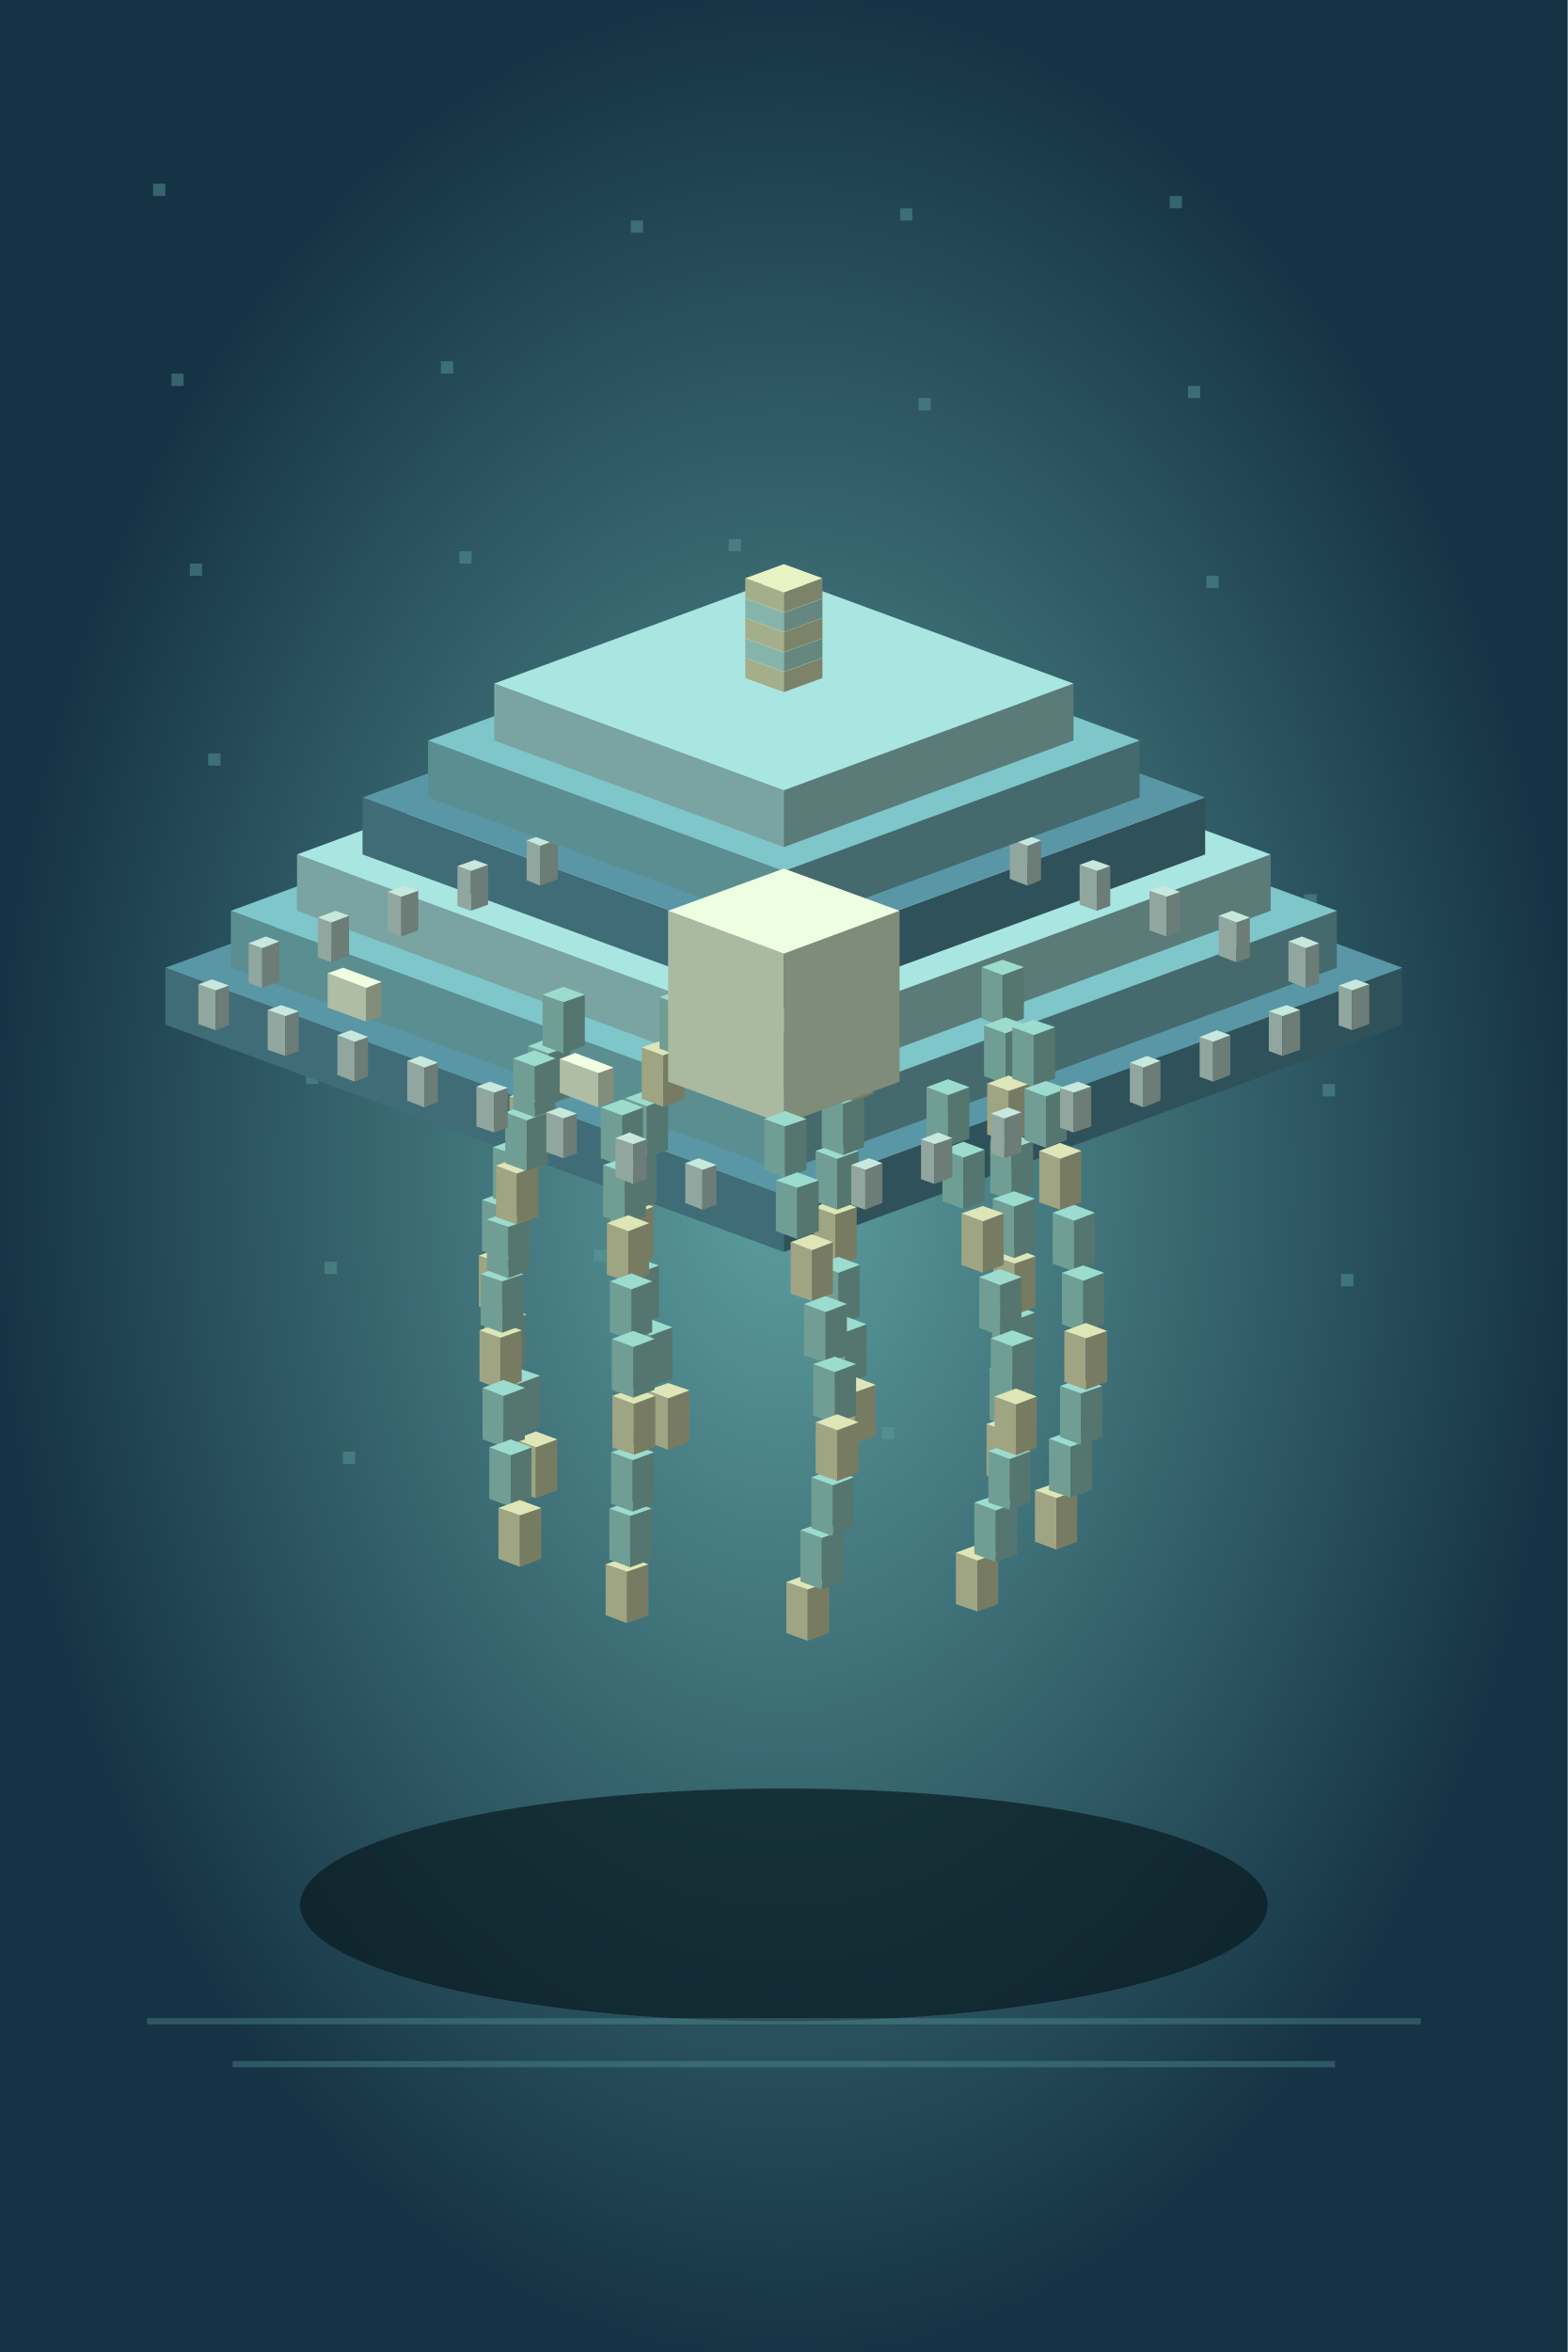
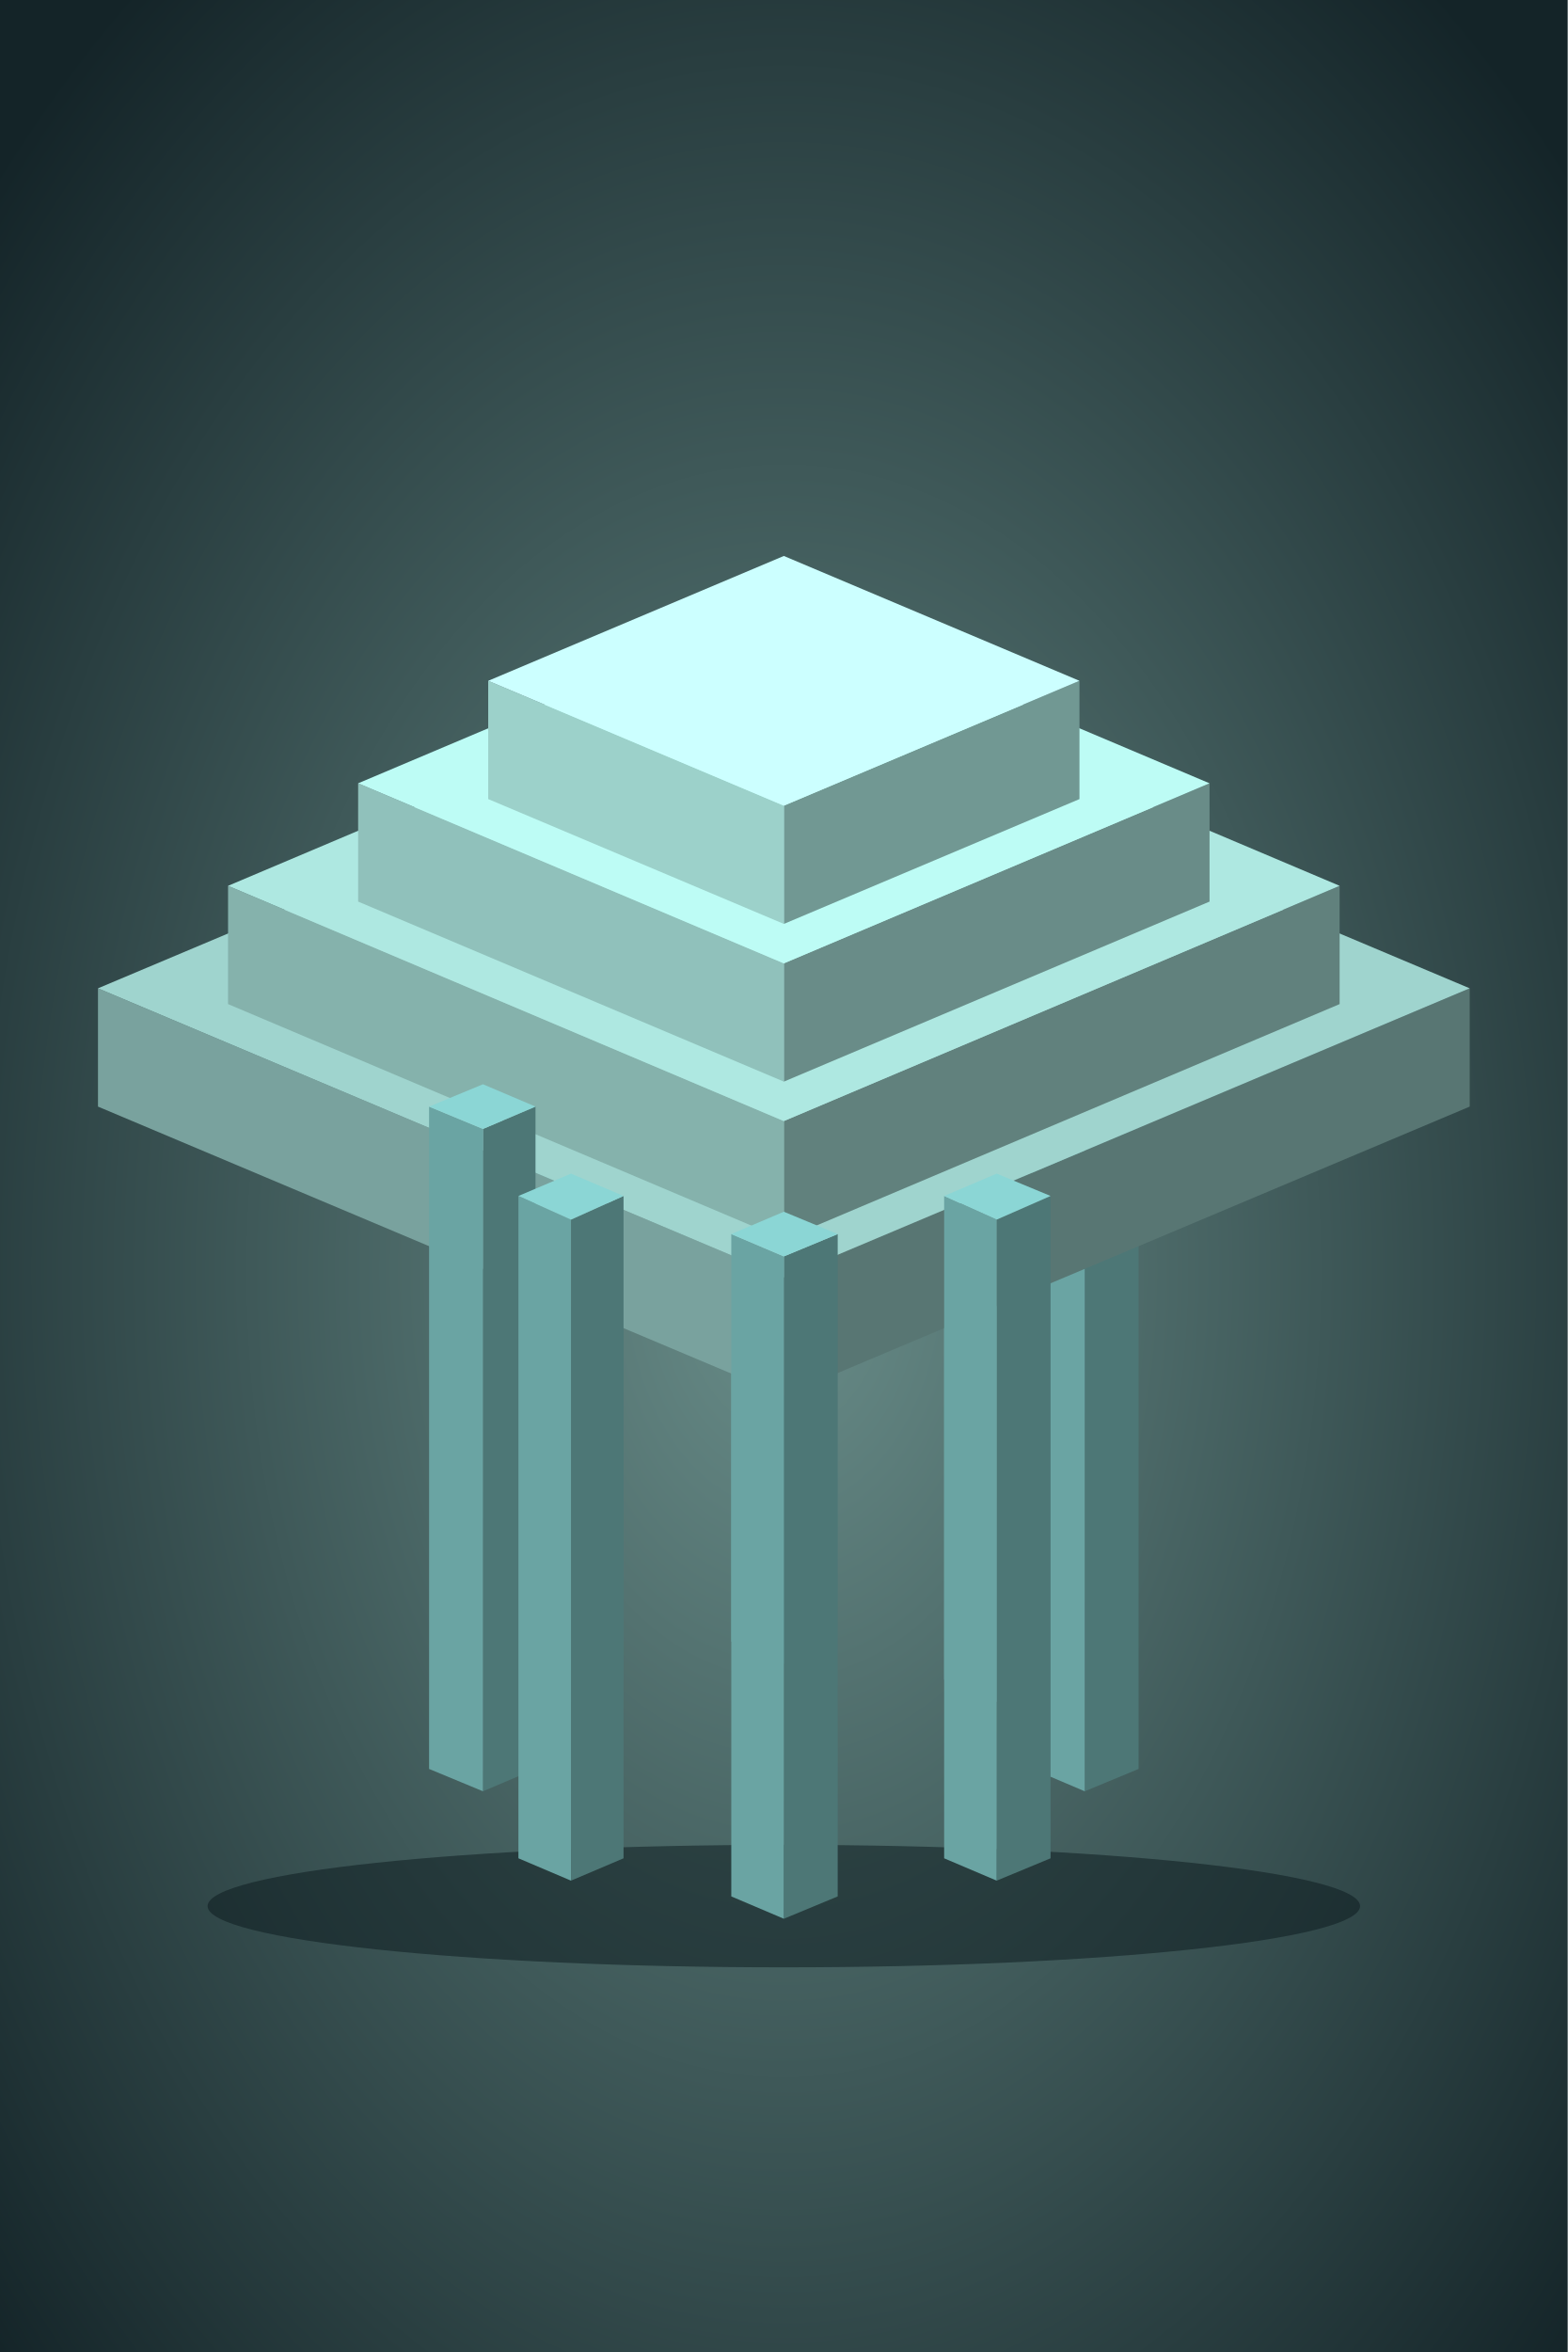
- <svg xmlns="http://www.w3.org/2000/svg" width="600" height="900" viewBox="0 0 256 384">
+ <svg xmlns="http://www.w3.org/2000/svg" width="600" height="900" viewBox="0 0 256 384" data-art-style="isometric-voxel-v3">
  <defs>
-     <radialGradient id="bg">
-       <stop stop-color="#5d9e9e" />
-       <stop offset="1" stop-color="#153344" />
+     <radialGradient id="chamber" cx="50%" cy="54%" r="68%">
+       <stop stop-color="#698d89" />
+       <stop offset="1" stop-color="#142428" />
    </radialGradient>
  </defs>
-   <path fill="url(#bg)" d="M0 0h256v384H0z" />
-   <rect x="25" y="30" width="2" height="2" fill="#5d9e9e" opacity=".45" />
-   <rect x="72" y="59" width="2" height="2" fill="#5d9e9e" opacity=".45" />
-   <rect x="119" y="88" width="2" height="2" fill="#5d9e9e" opacity=".45" />
-   <rect x="166" y="117" width="2" height="2" fill="#5d9e9e" opacity=".45" />
-   <rect x="213" y="146" width="2" height="2" fill="#5d9e9e" opacity=".45" />
-   <rect x="50" y="175" width="2" height="2" fill="#5d9e9e" opacity=".45" />
-   <rect x="97" y="204" width="2" height="2" fill="#5d9e9e" opacity=".45" />
-   <rect x="144" y="233" width="2" height="2" fill="#5d9e9e" opacity=".45" />
-   <rect x="191" y="32" width="2" height="2" fill="#5d9e9e" opacity=".45" />
-   <rect x="28" y="61" width="2" height="2" fill="#5d9e9e" opacity=".45" />
-   <rect x="75" y="90" width="2" height="2" fill="#5d9e9e" opacity=".45" />
-   <rect x="122" y="119" width="2" height="2" fill="#5d9e9e" opacity=".45" />
-   <rect x="169" y="148" width="2" height="2" fill="#5d9e9e" opacity=".45" />
-   <rect x="216" y="177" width="2" height="2" fill="#5d9e9e" opacity=".45" />
-   <rect x="53" y="206" width="2" height="2" fill="#5d9e9e" opacity=".45" />
-   <rect x="100" y="235" width="2" height="2" fill="#5d9e9e" opacity=".45" />
-   <rect x="147" y="34" width="2" height="2" fill="#5d9e9e" opacity=".45" />
-   <rect x="194" y="63" width="2" height="2" fill="#5d9e9e" opacity=".45" />
-   <rect x="31" y="92" width="2" height="2" fill="#5d9e9e" opacity=".45" />
-   <rect x="78" y="121" width="2" height="2" fill="#5d9e9e" opacity=".45" />
-   <rect x="125" y="150" width="2" height="2" fill="#5d9e9e" opacity=".45" />
-   <rect x="172" y="179" width="2" height="2" fill="#5d9e9e" opacity=".45" />
-   <rect x="219" y="208" width="2" height="2" fill="#5d9e9e" opacity=".45" />
-   <rect x="56" y="237" width="2" height="2" fill="#5d9e9e" opacity=".45" />
-   <rect x="103" y="36" width="2" height="2" fill="#5d9e9e" opacity=".45" />
-   <rect x="150" y="65" width="2" height="2" fill="#5d9e9e" opacity=".45" />
-   <rect x="197" y="94" width="2" height="2" fill="#5d9e9e" opacity=".45" />
-   <rect x="34" y="123" width="2" height="2" fill="#5d9e9e" opacity=".45" />
-   <rect x="81" y="152" width="2" height="2" fill="#5d9e9e" opacity=".45" />
-   <rect x="128" y="181" width="2" height="2" fill="#5d9e9e" opacity=".45" />
-   <ellipse cx="128" cy="311" rx="79" ry="19" fill="#081921" opacity=".7" />
-   <path d="M24 330h208M38 337h180" stroke="#5d9e9e" opacity=".35" />
-   <polygon points="27.0,167.3 128.0,204.4 128.0,195.1 27.0,158.0" fill="#3f6c77" />
-   <polygon points="229.0,167.3 229.0,158.0 128.0,195.1 128.0,204.4" fill="#2f5159" />
-   <polygon points="128.0,120.9 27.0,158.0 128.0,195.1 229.0,158.0" fill="#5997a6" />
-   <polygon points="130.8,131.0 133.7,132.0 133.7,125.5 130.8,124.5" fill="#90a69e" />
-   <polygon points="135.9,131.2 135.9,124.7 133.7,125.5 133.7,132.0" fill="#6c7c77" />
-   <polygon points="133.1,123.7 130.8,124.5 133.7,125.5 135.9,124.7" fill="#c9e8dd" />
-   <polygon points="120.1,131.2 122.3,132.0 122.3,125.5 120.1,124.7" fill="#90a69e" />
-   <polygon points="125.2,131.0 125.2,124.5 122.3,125.5 122.3,132.0" fill="#6c7c77" />
-   <polygon points="122.9,123.7 120.1,124.7 122.3,125.5 125.2,124.5" fill="#c9e8dd" />
-   <polygon points="37.7,158.0 128.0,191.2 128.0,181.9 37.7,148.7" fill="#5b8e91" />
-   <polygon points="218.3,158.0 218.3,148.7 128.0,181.9 128.0,191.2" fill="#446a6d" />
-   <polygon points="128.0,115.5 37.7,148.7 128.0,181.9 218.3,148.7" fill="#7fc6cb" />
-   <polygon points="142.2,135.2 145.0,136.2 145.0,129.7 142.2,128.7" fill="#90a69e" />
-   <polygon points="147.3,135.4 147.3,128.9 145.0,129.7 145.0,136.2" fill="#6c7c77" />
-   <polygon points="144.4,127.8 142.2,128.7 145.0,129.7 147.3,128.9" fill="#c9e8dd" />
-   <polygon points="108.7,135.4 111.0,136.2 111.0,129.7 108.7,128.9" fill="#90a69e" />
-   <polygon points="113.8,135.2 113.8,128.7 111.0,129.7 111.0,136.2" fill="#6c7c77" />
-   <polygon points="111.6,127.8 108.7,128.9 111.0,129.7 113.8,128.7" fill="#c9e8dd" />
-   <polygon points="48.5,148.7 128.0,178.0 128.0,168.7 48.5,139.5" fill="#7aa4a1" />
-   <polygon points="207.5,148.7 207.5,139.5 128.0,168.7 128.0,178.0" fill="#5b7b79" />
-   <polygon points="128.0,110.2 48.5,139.5 128.0,168.7 207.5,139.5" fill="#aae6e1" />
-   <polygon points="153.6,139.3 156.4,140.4 156.4,133.9 153.6,132.8" fill="#90a69e" />
-   <polygon points="158.6,139.6 158.6,133.1 156.4,133.9 156.4,140.4" fill="#6c7c77" />
-   <polygon points="155.8,132.0 153.6,132.8 156.4,133.9 158.6,133.1" fill="#c9e8dd" />
-   <polygon points="97.4,139.6 99.6,140.4 99.6,133.9 97.4,133.1" fill="#90a69e" />
-   <polygon points="102.4,139.3 102.4,132.8 99.6,133.9 99.6,140.4" fill="#6c7c77" />
-   <polygon points="100.2,132.0 97.4,133.1 99.6,133.9 102.4,132.8" fill="#c9e8dd" />
-   <polygon points="59.2,139.5 128.0,164.7 128.0,155.5 59.2,130.2" fill="#3f6c77" />
-   <polygon points="196.8,139.5 196.8,130.2 128.0,155.5 128.0,164.7" fill="#2f5159" />
-   <polygon points="128.0,104.9 59.2,130.2 128.0,155.5 196.8,130.2" fill="#5997a6" />
-   <polygon points="164.9,143.5 167.8,144.6 167.8,138.1 164.9,137.0" fill="#90a69e" />
-   <polygon points="170.0,143.7 170.0,137.2 167.8,138.1 167.8,144.6" fill="#6c7c77" />
-   <polygon points="167.1,136.2 164.9,137.0 167.8,138.1 170.0,137.2" fill="#c9e8dd" />
-   <polygon points="86.0,143.7 88.2,144.6 88.2,138.1 86.0,137.2" fill="#90a69e" />
-   <polygon points="91.1,143.5 91.1,137.0 88.2,138.1 88.2,144.6" fill="#6c7c77" />
-   <polygon points="88.9,136.2 86.0,137.2 88.2,138.1 91.1,137.0" fill="#c9e8dd" />
-   <polygon points="69.9,130.2 128.0,151.5 128.0,142.2 69.9,120.9" fill="#5b8e91" />
-   <polygon points="186.1,130.2 186.1,120.9 128.0,142.2 128.0,151.5" fill="#446a6d" />
-   <polygon points="128.0,99.5 69.9,120.9 128.0,142.2 186.1,120.9" fill="#7fc6cb" />
-   <polygon points="99.7,205.4 103.2,206.6 103.2,198.3 99.7,197.0" fill="#9fa483" />
-   <polygon points="106.7,205.4 106.7,197.0 103.2,198.3 103.2,206.6" fill="#777b62" />
-   <polygon points="103.2,195.7 99.7,197.0 103.2,198.3 106.7,197.0" fill="#dee6b7" />
-   <polygon points="132.9,205.4 136.4,206.7 136.4,198.3 132.9,197.1" fill="#9fa483" />
-   <polygon points="139.9,205.4 139.9,197.1 136.4,198.3 136.4,206.7" fill="#777b62" />
-   <polygon points="136.4,195.8 132.9,197.1 136.4,198.3 139.9,197.1" fill="#dee6b7" />
-   <polygon points="133.4,214.9 136.9,216.2 136.9,207.8 133.4,206.5" fill="#709e94" />
-   <polygon points="140.4,214.9 140.4,206.5 136.9,207.8 136.9,216.2" fill="#54766f" />
-   <polygon points="136.9,205.2 133.4,206.5 136.9,207.8 140.4,206.5" fill="#9cdccf" />
-   <polygon points="176.3,147.7 179.1,148.7 179.1,142.2 176.3,141.2" fill="#90a69e" />
-   <polygon points="181.3,147.9 181.3,141.4 179.1,142.2 179.1,148.7" fill="#6c7c77" />
-   <polygon points="178.5,140.4 176.3,141.2 179.1,142.2 181.3,141.4" fill="#c9e8dd" />
-   <polygon points="74.7,147.9 76.9,148.7 76.9,142.2 74.7,141.4" fill="#90a69e" />
-   <polygon points="79.7,147.7 79.7,141.2 76.9,142.2 76.9,148.7" fill="#6c7c77" />
-   <polygon points="77.5,140.4 74.7,141.4 76.9,142.2 79.7,141.2" fill="#c9e8dd" />
-   <polygon points="100.7,215.0 104.1,216.3 104.1,207.9 100.7,206.6" fill="#709e94" />
-   <polygon points="107.6,215.0 107.6,206.6 104.1,207.9 104.1,216.3" fill="#54766f" />
-   <polygon points="104.1,205.4 100.7,206.6 104.1,207.9 107.6,206.6" fill="#9cdccf" />
-   <polygon points="133.2,196.2 136.7,197.5 136.7,189.2 133.2,187.9" fill="#709e94" />
-   <polygon points="140.2,196.2 140.2,187.9 136.7,189.2 136.7,197.5" fill="#54766f" />
-   <polygon points="136.7,186.6 133.2,187.9 136.7,189.2 140.2,187.9" fill="#9cdccf" />
-   <polygon points="100.3,196.3 103.7,197.6 103.7,189.2 100.3,187.9" fill="#709e94" />
-   <polygon points="107.2,196.3 107.2,187.9 103.7,189.2 103.7,197.6" fill="#54766f" />
-   <polygon points="103.7,186.6 100.3,187.9 103.7,189.2 107.2,187.9" fill="#9cdccf" />
-   <polygon points="134.6,224.6 138.0,225.9 138.0,217.5 134.6,216.2" fill="#709e94" />
-   <polygon points="141.5,224.6 141.5,216.2 138.0,217.5 138.0,225.9" fill="#54766f" />
-   <polygon points="138.0,214.9 134.6,216.2 138.0,217.5 141.5,216.2" fill="#9cdccf" />
-   <polygon points="134.2,187.3 137.7,188.6 137.7,180.2 134.2,179.0" fill="#709e94" />
-   <polygon points="141.1,187.3 141.1,179.0 137.7,180.2 137.7,188.6" fill="#54766f" />
-   <polygon points="137.7,177.7 134.2,179.0 137.7,180.2 141.1,179.0" fill="#9cdccf" />
-   <polygon points="136.1,234.4 139.6,235.7 139.6,227.3 136.1,226.1" fill="#9fa483" />
-   <polygon points="143.0,234.4 143.0,226.1 139.6,227.3 139.6,235.7" fill="#777b62" />
-   <polygon points="139.6,224.8 136.1,226.1 139.6,227.3 143.0,226.1" fill="#dee6b7" />
-   <polygon points="80.7,120.9 128.0,138.3 128.0,129.0 80.7,111.6" fill="#7aa4a1" />
-   <polygon points="175.3,120.9 175.3,111.6 128.0,129.0 128.0,138.3" fill="#5b7b79" />
-   <polygon points="128.0,94.2 80.7,111.6 128.0,129.0 175.3,111.6" fill="#aae6e1" />
-   <polygon points="102.8,225.1 106.3,226.3 106.3,218.0 102.8,216.7" fill="#709e94" />
-   <polygon points="109.8,225.1 109.8,216.7 106.3,218.0 106.3,226.3" fill="#54766f" />
-   <polygon points="106.3,215.4 102.8,216.7 106.3,218.0 109.8,216.7" fill="#9cdccf" />
-   <polygon points="102.1,187.7 105.6,189.0 105.6,180.6 102.1,179.3" fill="#709e94" />
-   <polygon points="109.1,187.7 109.1,179.3 105.6,180.6 105.6,189.0" fill="#54766f" />
-   <polygon points="105.6,178.0 102.1,179.3 105.6,180.6 109.1,179.3" fill="#9cdccf" />
-   <polygon points="135.6,178.6 139.1,179.8 139.1,171.5 135.6,170.2" fill="#9fa483" />
-   <polygon points="142.6,178.6 142.6,170.2 139.1,171.5 139.1,179.8" fill="#777b62" />
-   <polygon points="139.1,168.9 135.6,170.2 139.1,171.5 142.6,170.2" fill="#dee6b7" />
-   <polygon points="105.7,235.4 109.1,236.7 109.1,228.3 105.7,227.0" fill="#9fa483" />
-   <polygon points="112.6,235.4 112.6,227.0 109.1,228.3 109.1,236.7" fill="#777b62" />
-   <polygon points="109.1,225.8 105.7,227.0 109.1,228.3 112.6,227.0" fill="#dee6b7" />
-   <polygon points="137.2,169.8 140.7,171.1 140.7,162.8 137.2,161.5" fill="#709e94" />
-   <polygon points="144.1,169.8 144.1,161.5 140.7,162.8 140.7,171.1" fill="#54766f" />
-   <polygon points="140.7,160.2 137.2,161.5 140.7,162.8 144.1,161.5" fill="#9cdccf" />
-   <polygon points="104.8,179.4 108.3,180.7 108.3,172.3 104.8,171.0" fill="#9fa483" />
-   <polygon points="111.8,179.4 111.8,171.0 108.3,172.3 108.3,180.7" fill="#777b62" />
-   <polygon points="108.3,169.8 104.8,171.0 108.3,172.3 111.8,171.0" fill="#dee6b7" />
-   <polygon points="138.5,161.0 141.9,162.3 141.9,154.0 138.5,152.7" fill="#709e94" />
-   <polygon points="145.4,161.0 145.4,152.7 141.9,154.0 141.9,162.3" fill="#54766f" />
-   <polygon points="141.9,151.4 138.5,152.7 141.9,154.0 145.4,152.7" fill="#9cdccf" />
-   <polygon points="107.7,171.2 111.2,172.5 111.2,164.1 107.7,162.8" fill="#709e94" />
-   <polygon points="114.7,171.2 114.7,162.8 111.2,164.1 111.2,172.5" fill="#54766f" />
-   <polygon points="111.2,161.5 107.7,162.8 111.2,164.1 114.7,162.8" fill="#9cdccf" />
-   <polygon points="187.7,151.9 190.5,152.9 190.5,146.4 187.7,145.4" fill="#90a69e" />
-   <polygon points="192.7,152.1 192.7,145.6 190.5,146.4 190.5,152.9" fill="#6c7c77" />
-   <polygon points="189.9,144.6 187.7,145.4 190.5,146.4 192.7,145.6" fill="#c9e8dd" />
-   <polygon points="63.3,152.1 65.5,152.9 65.5,146.4 63.3,145.6" fill="#90a69e" />
-   <polygon points="68.3,151.9 68.3,145.4 65.5,146.4 65.5,152.9" fill="#6c7c77" />
-   <polygon points="66.1,144.6 63.3,145.6 65.5,146.4 68.3,145.4" fill="#c9e8dd" />
-   <polygon points="110.2,162.8 113.6,164.1 113.6,155.7 110.2,154.4" fill="#709e94" />
-   <polygon points="117.1,162.8 117.1,154.4 113.6,155.7 113.6,164.1" fill="#54766f" />
-   <polygon points="113.6,153.1 110.2,154.4 113.6,155.7 117.1,154.4" fill="#9cdccf" />
-   <polygon points="161.1,240.9 164.6,242.1 164.6,233.8 161.1,232.5" fill="#9fa483" />
-   <polygon points="168.0,240.9 168.0,232.5 164.6,233.8 164.6,242.1" fill="#777b62" />
-   <polygon points="164.6,231.2 161.1,232.5 164.6,233.8 168.0,232.5" fill="#dee6b7" />
-   <polygon points="161.6,231.8 165.1,233.0 165.1,224.7 161.6,223.4" fill="#709e94" />
-   <polygon points="168.6,231.8 168.6,223.4 165.1,224.7 165.1,233.0" fill="#54766f" />
-   <polygon points="165.1,222.1 161.6,223.4 165.1,224.7 168.6,223.4" fill="#9cdccf" />
-   <polygon points="162.0,222.6 165.5,223.9 165.5,215.6 162.0,214.3" fill="#709e94" />
-   <polygon points="169.0,222.6 169.0,214.3 165.5,215.6 165.5,223.9" fill="#54766f" />
-   <polygon points="165.5,213.0 162.0,214.3 165.5,215.6 169.0,214.3" fill="#9cdccf" />
-   <polygon points="160.3,166.3 163.7,167.6 163.7,159.2 160.3,157.9" fill="#709e94" />
-   <polygon points="167.2,166.3 167.2,157.9 163.7,159.2 163.7,167.6" fill="#54766f" />
-   <polygon points="163.7,156.7 160.3,157.9 163.7,159.2 167.2,157.9" fill="#9cdccf" />
-   <polygon points="78.2,213.3 81.6,214.6 81.6,206.2 78.2,205.0" fill="#9fa483" />
-   <polygon points="85.1,213.3 85.1,205.0 81.6,206.2 81.6,214.6" fill="#777b62" />
-   <polygon points="81.6,203.7 78.2,205.0 81.6,206.2 85.1,205.0" fill="#dee6b7" />
-   <polygon points="160.7,175.7 164.2,177.0 164.2,168.7 160.7,167.4" fill="#709e94" />
-   <polygon points="167.7,175.7 167.7,167.4 164.2,168.7 164.2,177.0" fill="#54766f" />
-   <polygon points="164.2,166.1 160.7,167.4 164.2,168.7 167.7,167.4" fill="#9cdccf" />
-   <polygon points="162.2,213.4 165.7,214.7 165.7,206.3 162.2,205.1" fill="#9fa483" />
-   <polygon points="169.1,213.4 169.1,205.1 165.7,206.3 165.7,214.7" fill="#777b62" />
-   <polygon points="165.7,203.8 162.2,205.1 165.7,206.3 169.1,205.1" fill="#dee6b7" />
-   <polygon points="161.2,185.2 164.7,186.5 164.7,178.1 161.2,176.9" fill="#9fa483" />
-   <polygon points="168.2,185.2 168.2,176.9 164.7,178.1 164.7,186.5" fill="#777b62" />
-   <polygon points="164.7,175.6 161.2,176.9 164.7,178.1 168.2,176.9" fill="#dee6b7" />
-   <polygon points="161.7,194.7 165.2,196.0 165.2,187.6 161.7,186.3" fill="#709e94" />
-   <polygon points="168.7,194.7 168.7,186.3 165.2,187.6 165.2,196.0" fill="#54766f" />
-   <polygon points="165.2,185.1 161.7,186.3 165.2,187.6 168.7,186.3" fill="#9cdccf" />
-   <polygon points="162.1,204.1 165.6,205.4 165.6,197.0 162.1,195.7" fill="#709e94" />
-   <polygon points="169.0,204.1 169.0,195.7 165.6,197.0 165.6,205.4" fill="#54766f" />
-   <polygon points="165.6,194.5 162.1,195.7 165.6,197.0 169.0,195.7" fill="#9cdccf" />
-   <polygon points="79.1,222.9 82.6,224.2 82.6,215.9 79.1,214.6" fill="#709e94" />
-   <polygon points="86.0,222.9 86.0,214.6 82.6,215.9 82.6,224.2" fill="#54766f" />
-   <polygon points="82.6,213.3 79.1,214.6 82.6,215.9 86.0,214.6" fill="#9cdccf" />
-   <polygon points="78.7,204.2 82.2,205.5 82.2,197.1 78.7,195.9" fill="#709e94" />
-   <polygon points="85.6,204.2 85.6,195.9 82.2,197.1 82.2,205.5" fill="#54766f" />
-   <polygon points="82.2,194.6 78.7,195.9 82.2,197.1 85.6,195.9" fill="#9cdccf" />
-   <polygon points="199.0,156.0 201.9,157.1 201.9,150.6 199.0,149.5" fill="#90a69e" />
-   <polygon points="204.1,156.3 204.1,149.8 201.9,150.6 201.9,157.1" fill="#6c7c77" />
-   <polygon points="201.2,148.7 199.0,149.5 201.9,150.6 204.1,149.8" fill="#c9e8dd" />
-   <polygon points="51.9,156.3 54.1,157.1 54.1,150.6 51.9,149.8" fill="#90a69e" />
-   <polygon points="57.0,156.0 57.0,149.5 54.1,150.6 54.1,157.1" fill="#6c7c77" />
-   <polygon points="54.8,148.7 51.9,149.8 54.1,150.6 57.0,149.5" fill="#c9e8dd" />
-   <polygon points="81.2,233.0 84.7,234.3 84.7,225.9 81.2,224.6" fill="#709e94" />
-   <polygon points="88.2,233.0 88.2,224.6 84.7,225.9 84.7,234.3" fill="#54766f" />
-   <polygon points="84.7,223.4 81.2,224.6 84.7,225.9 88.2,224.6" fill="#9cdccf" />
-   <polygon points="80.5,195.6 84.0,196.9 84.0,188.5 80.5,187.3" fill="#709e94" />
-   <polygon points="87.5,195.6 87.5,187.3 84.0,188.5 84.0,196.9" fill="#54766f" />
-   <polygon points="84.0,186.0 80.5,187.3 84.0,188.5 87.5,187.3" fill="#9cdccf" />
-   <polygon points="84.1,243.3 87.5,244.6 87.5,236.3 84.1,235.0" fill="#9fa483" />
-   <polygon points="91.0,243.3 91.0,235.0 87.5,236.3 87.5,244.6" fill="#777b62" />
-   <polygon points="87.5,233.7 84.1,235.0 87.5,236.3 91.0,235.0" fill="#dee6b7" />
-   <polygon points="83.2,187.3 86.7,188.6 86.7,180.2 83.2,179.0" fill="#9fa483" />
-   <polygon points="90.2,187.3 90.2,179.0 86.7,180.2 86.7,188.6" fill="#777b62" />
-   <polygon points="86.7,177.7 83.2,179.0 86.7,180.2 90.2,179.0" fill="#dee6b7" />
-   <polygon points="109.1,176.6 128.0,183.5 128.0,155.7 109.1,148.7" fill="#aabaa1" />
-   <polygon points="146.9,176.6 146.9,148.7 128.0,155.7 128.0,183.5" fill="#7f8c79" />
-   <polygon points="128.0,141.8 109.1,148.7 128.0,155.7 146.9,148.7" fill="#edffe1" />
-   <polygon points="86.2,179.1 89.6,180.4 89.6,172.0 86.2,170.8" fill="#709e94" />
-   <polygon points="93.1,179.1 93.1,170.8 89.6,172.0 89.6,180.4" fill="#54766f" />
-   <polygon points="89.6,169.5 86.2,170.8 89.6,172.0 93.1,170.8" fill="#9cdccf" />
-   <polygon points="88.6,170.7 92.0,172.0 92.0,163.6 88.6,162.4" fill="#709e94" />
-   <polygon points="95.5,170.7 95.5,162.4 92.0,163.6 92.0,172.0" fill="#54766f" />
-   <polygon points="92.0,161.1 88.6,162.4 92.0,163.6 95.5,162.4" fill="#9cdccf" />
-   <polygon points="210.4,160.2 213.2,161.3 213.2,154.8 210.4,153.7" fill="#90a69e" />
-   <polygon points="215.4,160.5 215.4,154.0 213.2,154.8 213.2,161.3" fill="#6c7c77" />
-   <polygon points="212.6,152.9 210.4,153.7 213.2,154.8 215.4,154.0" fill="#c9e8dd" />
-   <polygon points="40.6,160.5 42.8,161.3 42.8,154.8 40.6,154.0" fill="#90a69e" />
-   <polygon points="45.6,160.2 45.6,153.7 42.8,154.8 42.8,161.3" fill="#6c7c77" />
-   <polygon points="43.4,152.9 40.6,154.0 42.8,154.8 45.6,153.7" fill="#c9e8dd" />
-   <polygon points="121.7,110.7 128.0,113.0 128.0,109.7 121.7,107.4" fill="#a5ae8b" />
-   <polygon points="134.3,110.7 134.3,107.4 128.0,109.7 128.0,113.0" fill="#7c8368" />
-   <polygon points="128.0,105.1 121.7,107.4 128.0,109.7 134.3,107.4" fill="#e7f3c3" />
-   <polygon points="121.7,107.4 128.0,109.7 128.0,106.5 121.7,104.2" fill="#87b4aa" />
-   <polygon points="134.3,107.4 134.3,104.2 128.0,106.5 128.0,109.7" fill="#65877f" />
-   <polygon points="128.0,101.9 121.7,104.2 128.0,106.5 134.3,104.2" fill="#bcfced" />
-   <polygon points="121.7,104.2 128.0,106.5 128.0,103.2 121.7,100.9" fill="#a5ae8b" />
-   <polygon points="134.3,104.2 134.3,100.9 128.0,103.2 128.0,106.5" fill="#7c8368" />
-   <polygon points="128.0,98.6 121.7,100.9 128.0,103.2 134.3,100.9" fill="#e7f3c3" />
-   <polygon points="121.7,100.9 128.0,103.2 128.0,100.0 121.7,97.7" fill="#87b4aa" />
-   <polygon points="134.3,100.9 134.3,97.7 128.0,100.0 128.0,103.2" fill="#65877f" />
-   <polygon points="128.0,95.4 121.7,97.7 128.0,100.0 134.3,97.7" fill="#bcfced" />
-   <polygon points="121.7,97.7 128.0,100.0 128.0,96.7 121.7,94.4" fill="#a5ae8b" />
-   <polygon points="134.3,97.7 134.3,94.4 128.0,96.7 128.0,100.0" fill="#7c8368" />
-   <polygon points="128.0,92.1 121.7,94.4 128.0,96.7 134.3,94.4" fill="#e7f3c3" />
-   <polygon points="165.3,176.1 168.8,177.4 168.8,169.0 165.3,167.7" fill="#709e94" />
-   <polygon points="172.3,176.1 172.3,167.7 168.8,169.0 168.8,177.4" fill="#54766f" />
-   <polygon points="168.8,166.5 165.3,167.7 168.8,169.0 172.3,167.7" fill="#9cdccf" />
-   <polygon points="169.0,251.7 172.5,253.0 172.5,244.6 169.0,243.3" fill="#9fa483" />
-   <polygon points="175.9,251.7 175.9,243.3 172.5,244.6 172.5,253.0" fill="#777b62" />
-   <polygon points="172.5,242.1 169.0,243.3 172.5,244.6 175.9,243.3" fill="#dee6b7" />
-   <polygon points="167.3,186.1 170.8,187.4 170.8,179.0 167.3,177.7" fill="#709e94" />
-   <polygon points="174.2,186.1 174.2,177.7 170.8,179.0 170.8,187.4" fill="#54766f" />
-   <polygon points="170.8,176.5 167.3,177.7 170.8,179.0 174.2,177.7" fill="#9cdccf" />
-   <polygon points="169.7,196.3 173.1,197.5 173.1,189.2 169.7,187.9" fill="#9fa483" />
-   <polygon points="176.6,196.3 176.6,187.9 173.1,189.2 173.1,197.5" fill="#777b62" />
-   <polygon points="173.1,186.6 169.7,187.9 173.1,189.2 176.6,187.9" fill="#dee6b7" />
-   <polygon points="171.3,243.3 174.8,244.5 174.8,236.2 171.3,234.9" fill="#709e94" />
-   <polygon points="178.3,243.3 178.3,234.9 174.8,236.2 174.8,244.5" fill="#54766f" />
-   <polygon points="174.8,233.6 171.3,234.9 174.8,236.2 178.3,234.9" fill="#9cdccf" />
-   <polygon points="32.4,167.2 35.2,168.2 35.2,161.7 32.4,160.7" fill="#90a69e" />
-   <polygon points="37.4,167.4 37.4,160.9 35.2,161.7 35.2,168.2" fill="#6c7c77" />
-   <polygon points="34.6,159.9 32.4,160.7 35.2,161.7 37.4,160.9" fill="#c9e8dd" />
-   <polygon points="218.6,167.4 220.8,168.2 220.8,161.7 218.6,160.9" fill="#90a69e" />
-   <polygon points="223.6,167.2 223.6,160.7 220.8,161.7 220.8,168.2" fill="#6c7c77" />
-   <polygon points="221.4,159.9 218.6,160.9 220.8,161.7 223.6,160.7" fill="#c9e8dd" />
-   <polygon points="171.9,206.3 175.4,207.6 175.4,199.3 171.9,198.0" fill="#709e94" />
-   <polygon points="178.8,206.3 178.8,198.0 175.4,199.3 175.4,207.6" fill="#54766f" />
-   <polygon points="175.4,196.7 171.9,198.0 175.4,199.3 178.8,198.0" fill="#9cdccf" />
-   <polygon points="173.1,234.6 176.5,235.9 176.5,227.5 173.1,226.3" fill="#709e94" />
-   <polygon points="180.0,234.6 180.0,226.3 176.5,227.5 176.5,235.9" fill="#54766f" />
-   <polygon points="176.5,225.0 173.1,226.3 176.5,227.5 180.0,226.3" fill="#9cdccf" />
-   <polygon points="78.3,225.5 81.7,226.8 81.7,218.4 78.3,217.2" fill="#9fa483" />
-   <polygon points="85.2,225.5 85.2,217.2 81.7,218.4 81.7,226.8" fill="#777b62" />
-   <polygon points="81.7,215.9 78.3,217.2 81.7,218.4 85.2,217.2" fill="#dee6b7" />
-   <polygon points="78.8,235.0 82.2,236.2 82.2,227.9 78.8,226.6" fill="#709e94" />
-   <polygon points="85.7,235.0 85.7,226.6 82.2,227.9 82.2,236.2" fill="#54766f" />
-   <polygon points="82.2,225.3 78.8,226.6 82.2,227.9 85.7,226.6" fill="#9cdccf" />
-   <polygon points="173.4,216.2 176.9,217.5 176.9,209.1 173.4,207.8" fill="#709e94" />
-   <polygon points="180.3,216.2 180.3,207.8 176.9,209.1 176.9,217.5" fill="#54766f" />
-   <polygon points="176.9,206.6 173.4,207.8 176.9,209.1 180.3,207.8" fill="#9cdccf" />
-   <polygon points="173.8,225.6 177.3,226.9 177.3,218.5 173.8,217.3" fill="#9fa483" />
-   <polygon points="180.8,225.6 180.8,217.3 177.3,218.5 177.3,226.9" fill="#777b62" />
-   <polygon points="177.3,216.0 173.8,217.3 177.3,218.5 180.8,217.3" fill="#dee6b7" />
-   <polygon points="78.5,216.3 82.0,217.6 82.0,209.2 78.5,208.0" fill="#709e94" />
-   <polygon points="85.5,216.3 85.5,208.0 82.0,209.2 82.0,217.6" fill="#54766f" />
-   <polygon points="82.0,206.7 78.5,208.0 82.0,209.2 85.5,208.0" fill="#9cdccf" />
-   <polygon points="79.9,244.7 83.4,246.0 83.4,237.6 79.9,236.3" fill="#709e94" />
-   <polygon points="86.8,244.7 86.8,236.3 83.4,237.6 83.4,246.0" fill="#54766f" />
-   <polygon points="83.4,235.0 79.9,236.3 83.4,237.6 86.8,236.3" fill="#9cdccf" />
-   <polygon points="79.5,207.4 83.0,208.7 83.0,200.3 79.5,199.1" fill="#709e94" />
-   <polygon points="86.5,207.4 86.5,199.1 83.0,200.3 83.0,208.7" fill="#54766f" />
-   <polygon points="83.0,197.8 79.5,199.1 83.0,200.3 86.5,199.1" fill="#9cdccf" />
-   <polygon points="81.4,254.5 84.9,255.8 84.9,247.4 81.4,246.2" fill="#9fa483" />
-   <polygon points="88.4,254.5 88.4,246.2 84.9,247.4 84.9,255.8" fill="#777b62" />
-   <polygon points="84.9,244.9 81.4,246.2 84.9,247.4 88.4,246.2" fill="#dee6b7" />
-   <polygon points="81.0,198.7 84.4,199.9 84.4,191.6 81.0,190.3" fill="#9fa483" />
-   <polygon points="87.9,198.7 87.9,190.3 84.4,191.6 84.4,199.9" fill="#777b62" />
-   <polygon points="84.4,189.0 81.0,190.3 84.4,191.6 87.9,190.3" fill="#dee6b7" />
-   <polygon points="82.5,189.9 86.0,191.2 86.0,182.9 82.5,181.6" fill="#709e94" />
-   <polygon points="89.5,189.9 89.5,181.6 86.0,182.9 86.0,191.2" fill="#54766f" />
-   <polygon points="86.0,180.3 82.5,181.6 86.0,182.9 89.5,181.6" fill="#9cdccf" />
-   <polygon points="83.8,181.1 87.3,182.4 87.3,174.1 83.8,172.8" fill="#709e94" />
-   <polygon points="90.7,181.1 90.7,172.8 87.3,174.1 87.3,182.4" fill="#54766f" />
-   <polygon points="87.3,171.5 83.8,172.8 87.3,174.1 90.7,172.8" fill="#9cdccf" />
-   <polygon points="43.7,171.4 46.6,172.4 46.6,165.9 43.7,164.9" fill="#90a69e" />
-   <polygon points="48.8,171.6 48.8,165.1 46.6,165.9 46.6,172.4" fill="#6c7c77" />
-   <polygon points="45.9,164.1 43.7,164.9 46.6,165.9 48.8,165.1" fill="#c9e8dd" />
-   <polygon points="207.2,171.6 209.4,172.4 209.4,165.9 207.2,165.1" fill="#90a69e" />
-   <polygon points="212.3,171.4 212.3,164.9 209.4,165.9 209.4,172.4" fill="#6c7c77" />
-   <polygon points="210.1,164.1 207.2,165.1 209.4,165.9 212.3,164.9" fill="#c9e8dd" />
-   <polygon points="151.3,185.9 154.8,187.1 154.8,178.8 151.3,177.5" fill="#709e94" />
-   <polygon points="158.3,185.9 158.3,177.5 154.8,178.8 154.8,187.1" fill="#54766f" />
-   <polygon points="154.8,176.2 151.3,177.5 154.8,178.8 158.3,177.5" fill="#9cdccf" />
-   <polygon points="55.1,175.5 57.9,176.6 57.9,170.1 55.1,169.0" fill="#90a69e" />
-   <polygon points="60.1,175.8 60.1,169.3 57.9,170.1 57.9,176.6" fill="#6c7c77" />
-   <polygon points="57.3,168.2 55.1,169.0 57.9,170.1 60.1,169.3" fill="#c9e8dd" />
-   <polygon points="195.9,175.8 198.1,176.6 198.1,170.1 195.9,169.3" fill="#90a69e" />
-   <polygon points="200.9,175.5 200.9,169.0 198.1,170.1 198.1,176.6" fill="#6c7c77" />
-   <polygon points="198.7,168.2 195.9,169.3 198.1,170.1 200.9,169.0" fill="#c9e8dd" />
-   <polygon points="53.5,164.5 59.8,166.8 59.8,161.3 53.5,158.9" fill="#aebda3" />
-   <polygon points="62.3,165.9 62.3,160.3 59.8,161.3 59.8,166.8" fill="#828d7a" />
-   <polygon points="56.0,158.0 53.5,158.9 59.8,161.3 62.3,160.3" fill="#f2ffe3" />
-   <polygon points="153.9,196.1 157.3,197.4 157.3,189.0 153.9,187.7" fill="#709e94" />
-   <polygon points="160.8,196.1 160.8,187.7 157.3,189.0 157.3,197.4" fill="#54766f" />
-   <polygon points="157.3,186.4 153.9,187.7 157.3,189.0 160.8,187.7" fill="#9cdccf" />
-   <polygon points="156.1,261.9 159.6,263.1 159.6,254.8 156.1,253.5" fill="#9fa483" />
-   <polygon points="163.0,261.9 163.0,253.5 159.6,254.8 159.6,263.1" fill="#777b62" />
-   <polygon points="159.6,252.2 156.1,253.5 159.6,254.8 163.0,253.5" fill="#dee6b7" />
-   <polygon points="157.0,206.5 160.5,207.8 160.5,199.4 157.0,198.1" fill="#9fa483" />
-   <polygon points="163.9,206.5 163.9,198.1 160.5,199.4 160.5,207.8" fill="#777b62" />
-   <polygon points="160.5,196.9 157.0,198.1 160.5,199.4 163.9,198.1" fill="#dee6b7" />
-   <polygon points="159.1,253.7 162.6,255.0 162.6,246.6 159.1,245.3" fill="#709e94" />
-   <polygon points="166.1,253.7 166.1,245.3 162.6,246.6 162.6,255.0" fill="#54766f" />
-   <polygon points="162.6,244.1 159.1,245.3 162.6,246.6 166.1,245.3" fill="#9cdccf" />
-   <polygon points="98.9,263.7 102.4,265.0 102.4,256.6 98.9,255.4" fill="#9fa483" />
-   <polygon points="105.9,263.7 105.9,255.4 102.4,256.6 102.4,265.0" fill="#777b62" />
-   <polygon points="102.4,254.1 98.9,255.4 102.4,256.6 105.9,255.4" fill="#dee6b7" />
-   <polygon points="159.9,216.8 163.3,218.1 163.3,209.8 159.9,208.5" fill="#709e94" />
-   <polygon points="166.8,216.8 166.8,208.5 163.3,209.8 163.3,218.1" fill="#54766f" />
-   <polygon points="163.3,207.2 159.9,208.5 163.3,209.8 166.8,208.5" fill="#9cdccf" />
-   <polygon points="99.5,254.6 102.9,255.9 102.9,247.5 99.5,246.3" fill="#709e94" />
-   <polygon points="106.4,254.6 106.4,246.3 102.9,247.5 102.9,255.9" fill="#54766f" />
-   <polygon points="102.9,245.0 99.5,246.3 102.9,247.5 106.4,246.3" fill="#9cdccf" />
-   <polygon points="161.4,245.3 164.9,246.5 164.9,238.2 161.4,236.9" fill="#709e94" />
-   <polygon points="168.3,245.3 168.3,236.9 164.9,238.2 164.9,246.5" fill="#54766f" />
-   <polygon points="164.9,235.6 161.4,236.9 164.9,238.2 168.3,236.9" fill="#9cdccf" />
-   <polygon points="99.8,245.5 103.3,246.8 103.3,238.4 99.8,237.1" fill="#709e94" />
-   <polygon points="106.8,245.5 106.8,237.1 103.3,238.4 103.3,246.8" fill="#54766f" />
-   <polygon points="103.3,235.9 99.8,237.1 103.3,238.4 106.8,237.1" fill="#9cdccf" />
-   <polygon points="98.1,189.1 101.6,190.4 101.6,182.1 98.1,180.8" fill="#709e94" />
-   <polygon points="105.0,189.1 105.0,180.8 101.6,182.1 101.6,190.4" fill="#54766f" />
-   <polygon points="101.6,179.5 98.1,180.8 101.6,182.1 105.0,180.8" fill="#9cdccf" />
-   <polygon points="98.5,198.6 102.0,199.9 102.0,191.5 98.5,190.2" fill="#709e94" />
-   <polygon points="105.5,198.6 105.5,190.2 102.0,191.5 102.0,199.9" fill="#54766f" />
-   <polygon points="102.0,189.0 98.5,190.2 102.0,191.5 105.5,190.2" fill="#9cdccf" />
-   <polygon points="161.8,226.8 165.3,228.1 165.3,219.8 161.8,218.5" fill="#709e94" />
-   <polygon points="168.8,226.8 168.8,218.5 165.3,219.8 165.3,228.1" fill="#54766f" />
-   <polygon points="165.3,217.2 161.8,218.5 165.3,219.8 168.8,218.5" fill="#9cdccf" />
-   <polygon points="100.0,236.3 103.5,237.5 103.5,229.2 100.0,227.9" fill="#9fa483" />
-   <polygon points="107.0,236.3 107.0,227.9 103.5,229.2 103.5,237.5" fill="#777b62" />
-   <polygon points="103.5,226.6 100.0,227.9 103.5,229.2 107.0,227.9" fill="#dee6b7" />
-   <polygon points="99.1,208.1 102.6,209.3 102.6,201.0 99.1,199.7" fill="#9fa483" />
-   <polygon points="106.0,208.1 106.0,199.7 102.6,201.0 102.6,209.3" fill="#777b62" />
-   <polygon points="102.6,198.4 99.1,199.7 102.6,201.0 106.0,199.7" fill="#dee6b7" />
-   <polygon points="99.6,217.5 103.1,218.8 103.1,210.5 99.6,209.2" fill="#709e94" />
-   <polygon points="106.5,217.5 106.5,209.2 103.1,210.5 103.1,218.8" fill="#54766f" />
-   <polygon points="103.1,207.9 99.6,209.2 103.1,210.5 106.5,209.2" fill="#9cdccf" />
-   <polygon points="162.4,236.3 165.9,237.6 165.9,229.3 162.4,228.0" fill="#9fa483" />
-   <polygon points="169.3,236.3 169.3,228.0 165.9,229.3 165.9,237.6" fill="#777b62" />
-   <polygon points="165.9,226.7 162.4,228.0 165.9,229.3 169.3,228.0" fill="#dee6b7" />
-   <polygon points="99.9,226.9 103.4,228.2 103.4,219.9 99.9,218.6" fill="#709e94" />
-   <polygon points="106.9,226.9 106.9,218.6 103.4,219.9 103.4,228.2" fill="#54766f" />
-   <polygon points="103.4,217.3 99.9,218.6 103.4,219.9 106.9,218.6" fill="#9cdccf" />
-   <polygon points="66.5,179.7 69.3,180.8 69.3,174.3 66.5,173.2" fill="#90a69e" />
-   <polygon points="71.5,179.9 71.5,173.5 69.3,174.3 69.3,180.8" fill="#6c7c77" />
-   <polygon points="68.7,172.4 66.5,173.2 69.3,174.3 71.5,173.5" fill="#c9e8dd" />
-   <polygon points="184.5,179.9 186.7,180.8 186.7,174.3 184.5,173.5" fill="#90a69e" />
-   <polygon points="189.5,179.7 189.5,173.2 186.7,174.3 186.7,180.8" fill="#6c7c77" />
-   <polygon points="187.3,172.4 184.5,173.5 186.7,174.3 189.5,173.2" fill="#c9e8dd" />
-   <polygon points="124.8,191.0 128.2,192.3 128.2,183.9 124.8,182.7" fill="#709e94" />
-   <polygon points="131.7,191.0 131.7,182.7 128.2,183.9 128.2,192.3" fill="#54766f" />
-   <polygon points="128.2,181.4 124.8,182.7 128.2,183.9 131.7,182.7" fill="#9cdccf" />
-   <polygon points="128.4,266.6 131.9,267.9 131.9,259.5 128.4,258.3" fill="#9fa483" />
-   <polygon points="135.4,266.6 135.4,258.3 131.9,259.5 131.9,267.9" fill="#777b62" />
-   <polygon points="131.9,257.0 128.4,258.3 131.9,259.5 135.4,258.3" fill="#dee6b7" />
-   <polygon points="126.7,201.0 130.2,202.3 130.2,193.9 126.7,192.7" fill="#709e94" />
-   <polygon points="133.7,201.0 133.7,192.7 130.2,193.9 130.2,202.3" fill="#54766f" />
-   <polygon points="130.2,191.4 126.7,192.7 130.2,193.9 133.7,192.7" fill="#9cdccf" />
-   <polygon points="129.1,211.2 132.6,212.4 132.6,204.1 129.1,202.8" fill="#9fa483" />
-   <polygon points="136.0,211.2 136.0,202.8 132.6,204.1 132.6,212.4" fill="#777b62" />
-   <polygon points="132.6,201.5 129.1,202.8 132.6,204.1 136.0,202.8" fill="#dee6b7" />
-   <polygon points="130.7,258.2 134.2,259.5 134.2,251.1 130.7,249.8" fill="#709e94" />
-   <polygon points="137.7,258.2 137.7,249.8 134.2,251.1 134.2,259.5" fill="#54766f" />
-   <polygon points="134.2,248.6 130.7,249.8 134.2,251.1 137.7,249.8" fill="#9cdccf" />
-   <polygon points="131.3,221.3 134.8,222.5 134.8,214.2 131.3,212.9" fill="#709e94" />
-   <polygon points="138.3,221.3 138.3,212.9 134.8,214.2 134.8,222.5" fill="#54766f" />
-   <polygon points="134.8,211.6 131.3,212.9 134.8,214.2 138.3,212.9" fill="#9cdccf" />
-   <polygon points="132.5,249.5 136.0,250.8 136.0,242.5 132.5,241.2" fill="#709e94" />
-   <polygon points="139.4,249.5 139.4,241.2 136.0,242.5 136.0,250.8" fill="#54766f" />
-   <polygon points="136.0,239.9 132.5,241.2 136.0,242.5 139.4,241.2" fill="#9cdccf" />
-   <polygon points="132.8,231.1 136.3,232.4 136.3,224.0 132.8,222.7" fill="#709e94" />
-   <polygon points="139.8,231.1 139.8,222.7 136.3,224.0 136.3,232.4" fill="#54766f" />
-   <polygon points="136.3,221.5 132.8,222.7 136.3,224.0 139.8,222.7" fill="#9cdccf" />
-   <polygon points="133.2,240.5 136.7,241.8 136.7,233.5 133.2,232.2" fill="#9fa483" />
-   <polygon points="140.2,240.5 140.2,232.2 136.7,233.5 136.7,241.8" fill="#777b62" />
-   <polygon points="136.7,230.9 133.2,232.2 136.7,233.5 140.2,232.2" fill="#dee6b7" />
-   <polygon points="77.8,183.9 80.7,184.9 80.7,178.4 77.8,177.4" fill="#90a69e" />
-   <polygon points="82.9,184.1 82.9,177.6 80.7,178.4 80.7,184.9" fill="#6c7c77" />
-   <polygon points="80.0,176.6 77.8,177.4 80.7,178.4 82.9,177.6" fill="#c9e8dd" />
-   <polygon points="173.1,184.1 175.3,184.9 175.3,178.4 173.1,177.6" fill="#90a69e" />
-   <polygon points="178.2,183.9 178.2,177.4 175.3,178.4 175.3,184.9" fill="#6c7c77" />
-   <polygon points="176.0,176.6 173.1,177.6 175.3,178.4 178.2,177.4" fill="#c9e8dd" />
-   <polygon points="89.2,188.1 92.0,189.1 92.0,182.6 89.2,181.6" fill="#90a69e" />
-   <polygon points="94.2,188.3 94.2,181.8 92.0,182.6 92.0,189.1" fill="#6c7c77" />
-   <polygon points="91.4,180.8 89.2,181.6 92.0,182.6 94.2,181.8" fill="#c9e8dd" />
-   <polygon points="161.8,188.3 164.0,189.1 164.0,182.6 161.8,181.8" fill="#90a69e" />
-   <polygon points="166.8,188.1 166.8,181.6 164.0,182.6 164.0,189.1" fill="#6c7c77" />
-   <polygon points="164.6,180.8 161.8,181.8 164.0,182.6 166.8,181.6" fill="#c9e8dd" />
-   <polygon points="91.4,178.4 97.7,180.8 97.7,175.2 91.4,172.9" fill="#aebda3" />
-   <polygon points="100.2,179.8 100.2,174.3 97.7,175.2 97.7,180.8" fill="#828d7a" />
-   <polygon points="93.9,171.9 91.4,172.9 97.7,175.2 100.2,174.3" fill="#f2ffe3" />
-   <polygon points="100.5,192.2 103.4,193.3 103.4,186.8 100.5,185.8" fill="#90a69e" />
-   <polygon points="105.6,192.5 105.6,186.0 103.4,186.8 103.4,193.3" fill="#6c7c77" />
-   <polygon points="102.8,184.9 100.5,185.8 103.4,186.8 105.6,186.0" fill="#c9e8dd" />
-   <polygon points="150.4,192.5 152.6,193.3 152.6,186.8 150.4,186.0" fill="#90a69e" />
-   <polygon points="155.5,192.2 155.5,185.8 152.6,186.8 152.6,193.3" fill="#6c7c77" />
-   <polygon points="153.2,184.9 150.4,186.0 152.6,186.8 155.5,185.8" fill="#c9e8dd" />
-   <polygon points="111.9,196.4 114.7,197.5 114.7,191.0 111.9,189.9" fill="#90a69e" />
-   <polygon points="117.0,196.7 117.0,190.2 114.7,191.0 114.7,197.5" fill="#6c7c77" />
-   <polygon points="114.1,189.1 111.9,189.9 114.7,191.0 117.0,190.2" fill="#c9e8dd" />
-   <polygon points="139.0,196.7 141.3,197.5 141.3,191.0 139.0,190.2" fill="#90a69e" />
-   <polygon points="144.1,196.4 144.1,189.9 141.3,191.0 141.3,197.5" fill="#6c7c77" />
-   <polygon points="141.9,189.1 139.0,190.2 141.3,191.0 144.1,189.9" fill="#c9e8dd" />
+   <path fill="url(#chamber)" d="M0 0h256v384H0z" />
+   <ellipse cx="128" cy="311.2" rx="94.1" ry="10" fill="#09171b" opacity=".5" />
+   <g data-enemy-model="tideJelly" transform="translate(-146.636 -291.361) scale(2.14559)">
+     <polygon points="132.0,260.7 128.0,262.4 128.0,212.0 132.0,210.3" fill="#4d7776" />
+     <polygon points="128.0,262.4 124.0,260.7 124.0,210.3 128.0,212.0" fill="#6aa4a3" />
+     <polygon points="128.0,208.6 132.0,210.3 128.0,212.0 124.0,210.3" fill="#8bd6d5" />
+     <polygon points="148.3,263.6 144.2,265.3 144.2,214.9 148.3,213.2" fill="#4d7776" />
+     <polygon points="144.2,265.3 140.2,263.6 140.2,213.2 144.2,214.9" fill="#6aa4a3" />
+     <polygon points="144.2,211.4 148.3,213.2 144.2,214.9 140.2,213.2" fill="#8bd6d5" />
+     <polygon points="115.8,263.6 111.8,265.3 111.8,214.9 115.8,213.2" fill="#4d7776" />
+     <polygon points="111.8,265.3 107.8,263.6 107.8,213.2 111.8,214.9" fill="#6aa4a3" />
+     <polygon points="111.8,211.4 115.8,213.2 111.8,214.9 107.8,213.2" fill="#8bd6d5" />
+     <polygon points="155.0,270.4 150.9,272.1 150.9,221.7 155.0,220.0" fill="#4d7776" />
+     <polygon points="150.9,272.1 146.9,270.4 146.9,220.0 150.9,221.7" fill="#6aa4a3" />
+     <polygon points="150.9,218.3 155.0,220.0 150.9,221.7 146.9,220.0" fill="#8bd6d5" />
+     <polygon points="141.5,226.0 128.0,231.7 128.0,214.9 141.5,209.2" fill="#9c875a" />
+     <polygon points="128.0,231.7 114.5,226.0 114.5,209.2 128.0,214.9" fill="#d7ba7b" />
+     <polygon points="128.0,203.5 141.5,209.2 128.0,214.9 114.5,209.2" fill="#fff3a1" />
+     <polygon points="180.2,220.0 128.0,242.0 128.0,233.0 180.2,211.0" fill="#587673" />
+     <polygon points="128.0,242.0 75.8,220.0 75.8,211.0 128.0,233.0" fill="#79a29e" />
+     <polygon points="128.0,189.0 180.2,211.0 128.0,233.0 75.8,211.0" fill="#9fd4ce" />
+     <polygon points="170.3,212.2 128.0,230.1 128.0,221.1 170.3,203.2" fill="#61817d" />
+     <polygon points="128.0,230.1 85.7,212.2 85.7,203.2 128.0,221.1" fill="#85b2ac" />
+     <polygon points="128.0,185.3 170.3,203.2 128.0,221.1 85.7,203.2" fill="#aee8e1" />
+     <polygon points="160.4,204.4 128.0,218.1 128.0,209.1 160.4,195.4" fill="#698c88" />
+     <polygon points="128.0,218.1 95.6,204.4 95.6,195.4 128.0,209.1" fill="#90c1bb" />
+     <polygon points="128.0,181.7 160.4,195.4 128.0,209.1 95.6,195.4" fill="#bdfcf5" />
+     <polygon points="150.5,196.6 128.0,206.1 128.0,197.1 150.5,187.6" fill="#719893" />
+     <polygon points="128.0,206.1 105.5,196.6 105.5,187.6 128.0,197.1" fill="#9cd1ca" />
+     <polygon points="128.0,178.1 150.5,187.6 128.0,197.1 105.5,187.6" fill="#ccffff" />
+     <polygon points="109.1,270.4 105.1,272.1 105.1,221.7 109.1,220.0" fill="#4d7776" />
+     <polygon points="105.1,272.1 101.0,270.4 101.0,220.0 105.1,221.7" fill="#6aa4a3" />
+     <polygon points="105.1,218.3 109.1,220.0 105.1,221.7 101.0,220.0" fill="#8bd6d5" />
+     <polygon points="148.3,277.2 144.2,278.9 144.2,228.6 148.3,226.8" fill="#4d7776" />
+     <polygon points="144.2,278.9 140.2,277.2 140.2,226.8 144.2,228.6" fill="#6aa4a3" />
+     <polygon points="144.2,225.1 148.3,226.8 144.2,228.6 140.2,226.8" fill="#8bd6d5" />
+     <polygon points="115.8,277.2 111.8,278.9 111.8,228.6 115.8,226.8" fill="#4d7776" />
+     <polygon points="111.8,278.9 107.8,277.2 107.8,226.8 111.8,228.6" fill="#6aa4a3" />
+     <polygon points="111.8,225.1 115.8,226.8 111.8,228.6 107.8,226.8" fill="#8bd6d5" />
+     <polygon points="132.1,280.1 128.0,281.8 128.0,231.4 132.1,229.7" fill="#4d7776" />
+     <polygon points="128.0,281.8 124.0,280.1 124.0,229.7 128.0,231.4" fill="#6aa4a3" />
+     <polygon points="128.0,228.0 132.1,229.7 128.0,231.4 124.0,229.7" fill="#8bd6d5" />
+   </g>
</svg>
